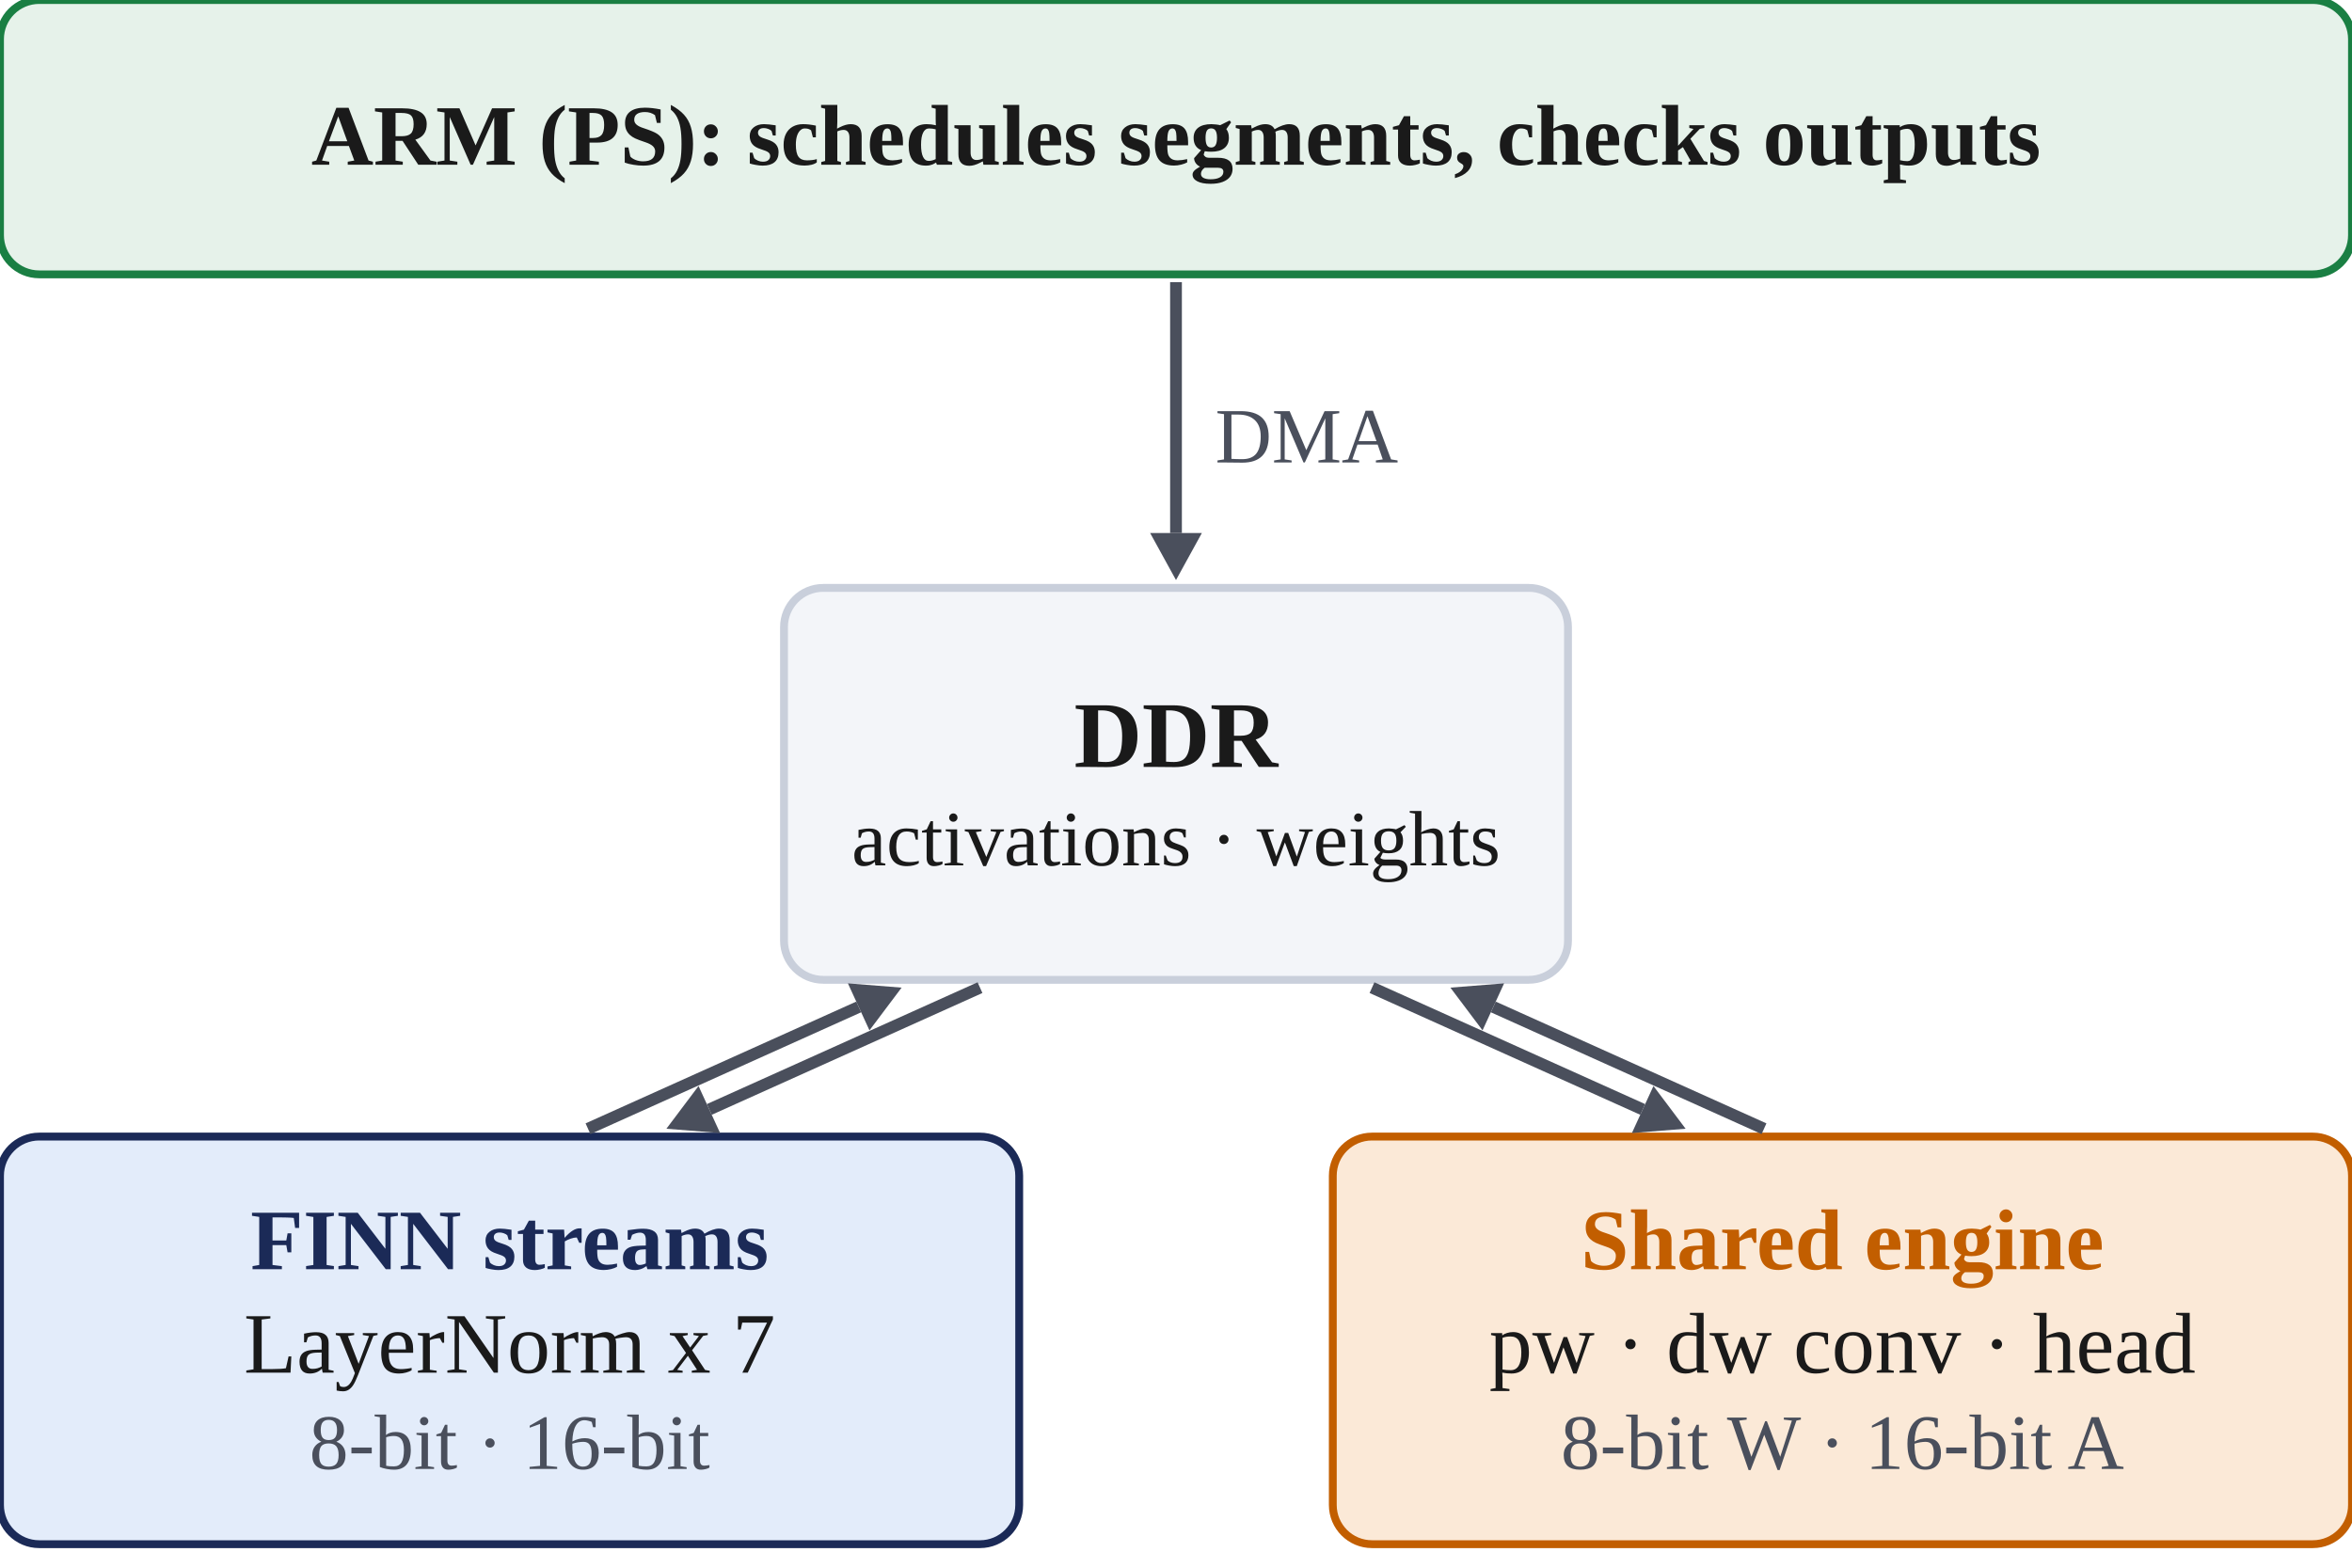
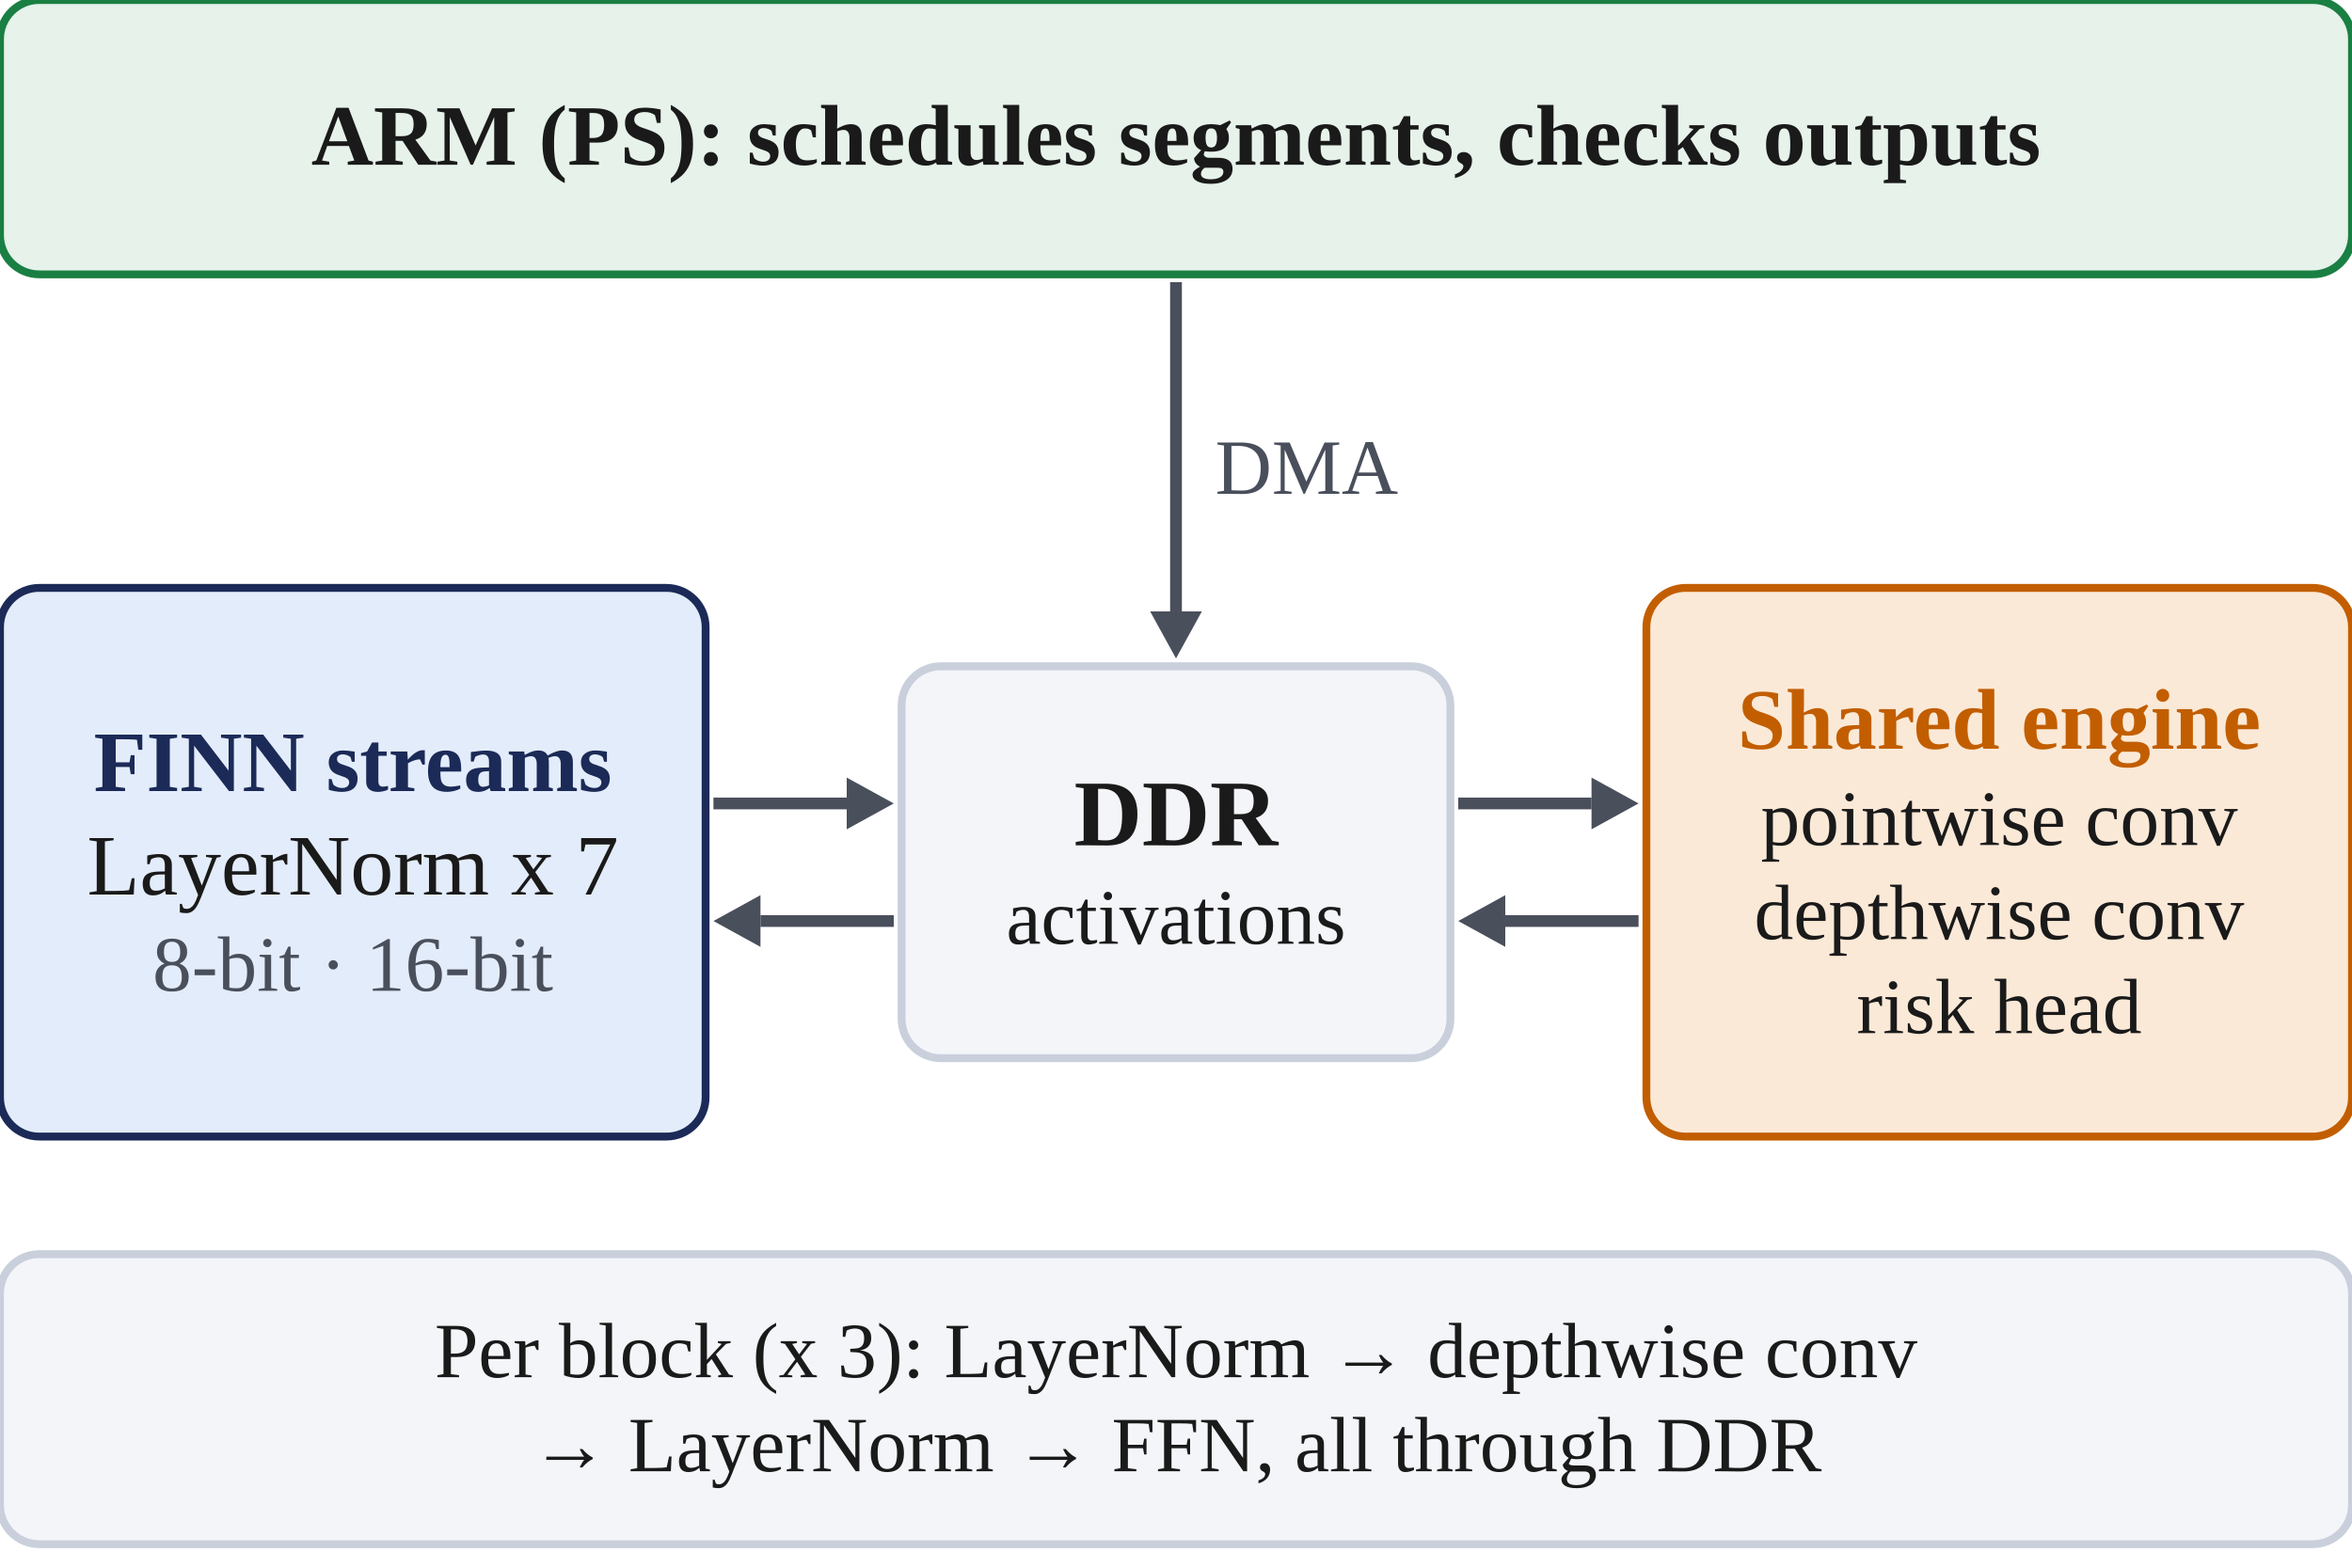
<svg xmlns="http://www.w3.org/2000/svg" width="600" height="400" viewBox="0 0 600 400">
  <rect x="0" y="0" width="600" height="70" rx="10" fill="#e6f2ea" stroke="#1a7f43" stroke-width="2" />
  <text x="300" y="42.04" font-family="Cambria, Georgia, Times New Roman, serif" font-size="22" font-weight="700" fill="#1a1a1a" text-anchor="middle">ARM (PS): schedules segments, checks outputs</text>
-   <rect x="200" y="150" width="200" height="100" rx="10" fill="#f3f5f9" stroke="#c9cfdb" stroke-width="2" />
-   <text x="300" y="195.68" font-family="Cambria, Georgia, Times New Roman, serif" font-size="24" font-weight="700" fill="#1a1a1a" text-anchor="middle">DDR</text>
-   <text x="300" y="220.8" font-family="Cambria, Georgia, Times New Roman, serif" font-size="20" font-weight="400" fill="#1a1a1a" text-anchor="middle">activations · weights</text>
-   <rect x="0" y="290" width="260" height="104" rx="10" fill="#e3ecfa" stroke="#1b2a57" stroke-width="2" />
-   <text x="130" y="323.84" font-family="Cambria, Georgia, Times New Roman, serif" font-size="22" font-weight="700" fill="#1b2a57" text-anchor="middle">FINN streams</text>
-   <text x="130" y="350.24" font-family="Cambria, Georgia, Times New Roman, serif" font-size="22" font-weight="400" fill="#1a1a1a" text-anchor="middle">LayerNorm x 7</text>
-   <text x="130" y="374.8" font-family="Cambria, Georgia, Times New Roman, serif" font-size="20" font-weight="400" fill="#4a4f5c" text-anchor="middle">8-bit · 16-bit</text>
-   <rect x="340" y="290" width="260" height="104" rx="10" fill="#fbe9d7" stroke="#c25e00" stroke-width="2" />
-   <text x="470" y="323.84" font-family="Cambria, Georgia, Times New Roman, serif" font-size="22" font-weight="700" fill="#c25e00" text-anchor="middle">Shared engine</text>
-   <text x="470" y="350.24" font-family="Cambria, Georgia, Times New Roman, serif" font-size="22" font-weight="400" fill="#1a1a1a" text-anchor="middle">pw · dw conv · head</text>
-   <text x="470" y="374.8" font-family="Cambria, Georgia, Times New Roman, serif" font-size="20" font-weight="400" fill="#4a4f5c" text-anchor="middle">8-bit W · 16-bit A</text>
-   <line x1="150" y1="288" x2="219.057" y2="256.924" stroke="#4a4f5c" stroke-width="3" />
-   <polygon points="230,252 216.3,250.9 221.8,262.9" fill="#4a4f5c" />
-   <line x1="250" y1="252" x2="180.943" y2="283.076" stroke="#4a4f5c" stroke-width="3" />
-   <polygon points="170,288 183.7,289.1 178.2,277.1" fill="#4a4f5c" />
-   <line x1="450" y1="288" x2="380.943" y2="256.924" stroke="#4a4f5c" stroke-width="3" />
-   <polygon points="370,252 378.2,262.9 383.7,250.9" fill="#4a4f5c" />
-   <line x1="350" y1="252" x2="419.057" y2="283.076" stroke="#4a4f5c" stroke-width="3" />
-   <polygon points="430,288 421.8,277.1 416.3,289.1" fill="#4a4f5c" />
-   <line x1="300" y1="72" x2="300" y2="136" stroke="#4a4f5c" stroke-width="3" />
-   <polygon points="300,148 306.6,136.0 293.4,136.0" fill="#4a4f5c" />
-   <text x="310" y="118" font-family="Cambria, Georgia, Times New Roman, serif" font-size="20" font-weight="400" fill="#4a4f5c" text-anchor="start">DMA</text>
+   <rect x="0" y="150" width="180" height="140" rx="10" fill="#e3ecfa" stroke="#1b2a57" stroke-width="2" />
+   <text x="90" y="201.84" font-family="Cambria, Georgia, Times New Roman, serif" font-size="22" font-weight="700" fill="#1b2a57" text-anchor="middle">FINN streams</text>
+   <text x="90" y="228.24" font-family="Cambria, Georgia, Times New Roman, serif" font-size="22" font-weight="400" fill="#1a1a1a" text-anchor="middle">LayerNorm x 7</text>
+   <text x="90" y="252.8" font-family="Cambria, Georgia, Times New Roman, serif" font-size="20" font-weight="400" fill="#4a4f5c" text-anchor="middle">8-bit · 16-bit</text>
+   <rect x="230" y="170" width="140" height="100" rx="10" fill="#f3f5f9" stroke="#c9cfdb" stroke-width="2" />
+   <text x="300" y="215.68" font-family="Cambria, Georgia, Times New Roman, serif" font-size="24" font-weight="700" fill="#1a1a1a" text-anchor="middle">DDR</text>
+   <text x="300" y="240.8" font-family="Cambria, Georgia, Times New Roman, serif" font-size="20" font-weight="400" fill="#1a1a1a" text-anchor="middle">activations</text>
+   <rect x="420" y="150" width="180" height="140" rx="10" fill="#fbe9d7" stroke="#c25e00" stroke-width="2" />
+   <text x="510" y="191.04" font-family="Cambria, Georgia, Times New Roman, serif" font-size="22" font-weight="700" fill="#c25e00" text-anchor="middle">Shared engine</text>
+   <text x="510" y="215.6" font-family="Cambria, Georgia, Times New Roman, serif" font-size="20" font-weight="400" fill="#1a1a1a" text-anchor="middle">pointwise conv</text>
+   <text x="510" y="239.6" font-family="Cambria, Georgia, Times New Roman, serif" font-size="20" font-weight="400" fill="#1a1a1a" text-anchor="middle">depthwise conv</text>
+   <text x="510" y="263.6" font-family="Cambria, Georgia, Times New Roman, serif" font-size="20" font-weight="400" fill="#1a1a1a" text-anchor="middle">risk head</text>
+   <line x1="182" y1="205" x2="216" y2="205" stroke="#4a4f5c" stroke-width="3" />
+   <polygon points="228,205 216.0,198.4 216.0,211.6" fill="#4a4f5c" />
+   <line x1="228" y1="235" x2="194" y2="235" stroke="#4a4f5c" stroke-width="3" />
+   <polygon points="182,235 194.0,241.6 194.0,228.4" fill="#4a4f5c" />
+   <line x1="372" y1="205" x2="406" y2="205" stroke="#4a4f5c" stroke-width="3" />
+   <polygon points="418,205 406.0,198.4 406.0,211.6" fill="#4a4f5c" />
+   <line x1="418" y1="235" x2="384" y2="235" stroke="#4a4f5c" stroke-width="3" />
+   <polygon points="372,235 384.0,241.6 384.0,228.4" fill="#4a4f5c" />
+   <line x1="300" y1="72" x2="300" y2="156" stroke="#4a4f5c" stroke-width="3" />
+   <polygon points="300,168 306.6,156.0 293.4,156.0" fill="#4a4f5c" />
+   <text x="310" y="126" font-family="Cambria, Georgia, Times New Roman, serif" font-size="20" font-weight="400" fill="#4a4f5c" text-anchor="start">DMA</text>
+   <rect x="0" y="320" width="600" height="74" rx="10" fill="#f3f5f9" stroke="#c9cfdb" stroke-width="2" />
+   <text x="300" y="351.4" font-family="Cambria, Georgia, Times New Roman, serif" font-size="20" font-weight="400" fill="#1a1a1a" text-anchor="middle">Per block (x 3): LayerNorm → depthwise conv</text>
+   <text x="300" y="375.4" font-family="Cambria, Georgia, Times New Roman, serif" font-size="20" font-weight="400" fill="#1a1a1a" text-anchor="middle">→ LayerNorm → FFN, all through DDR</text>
</svg>
